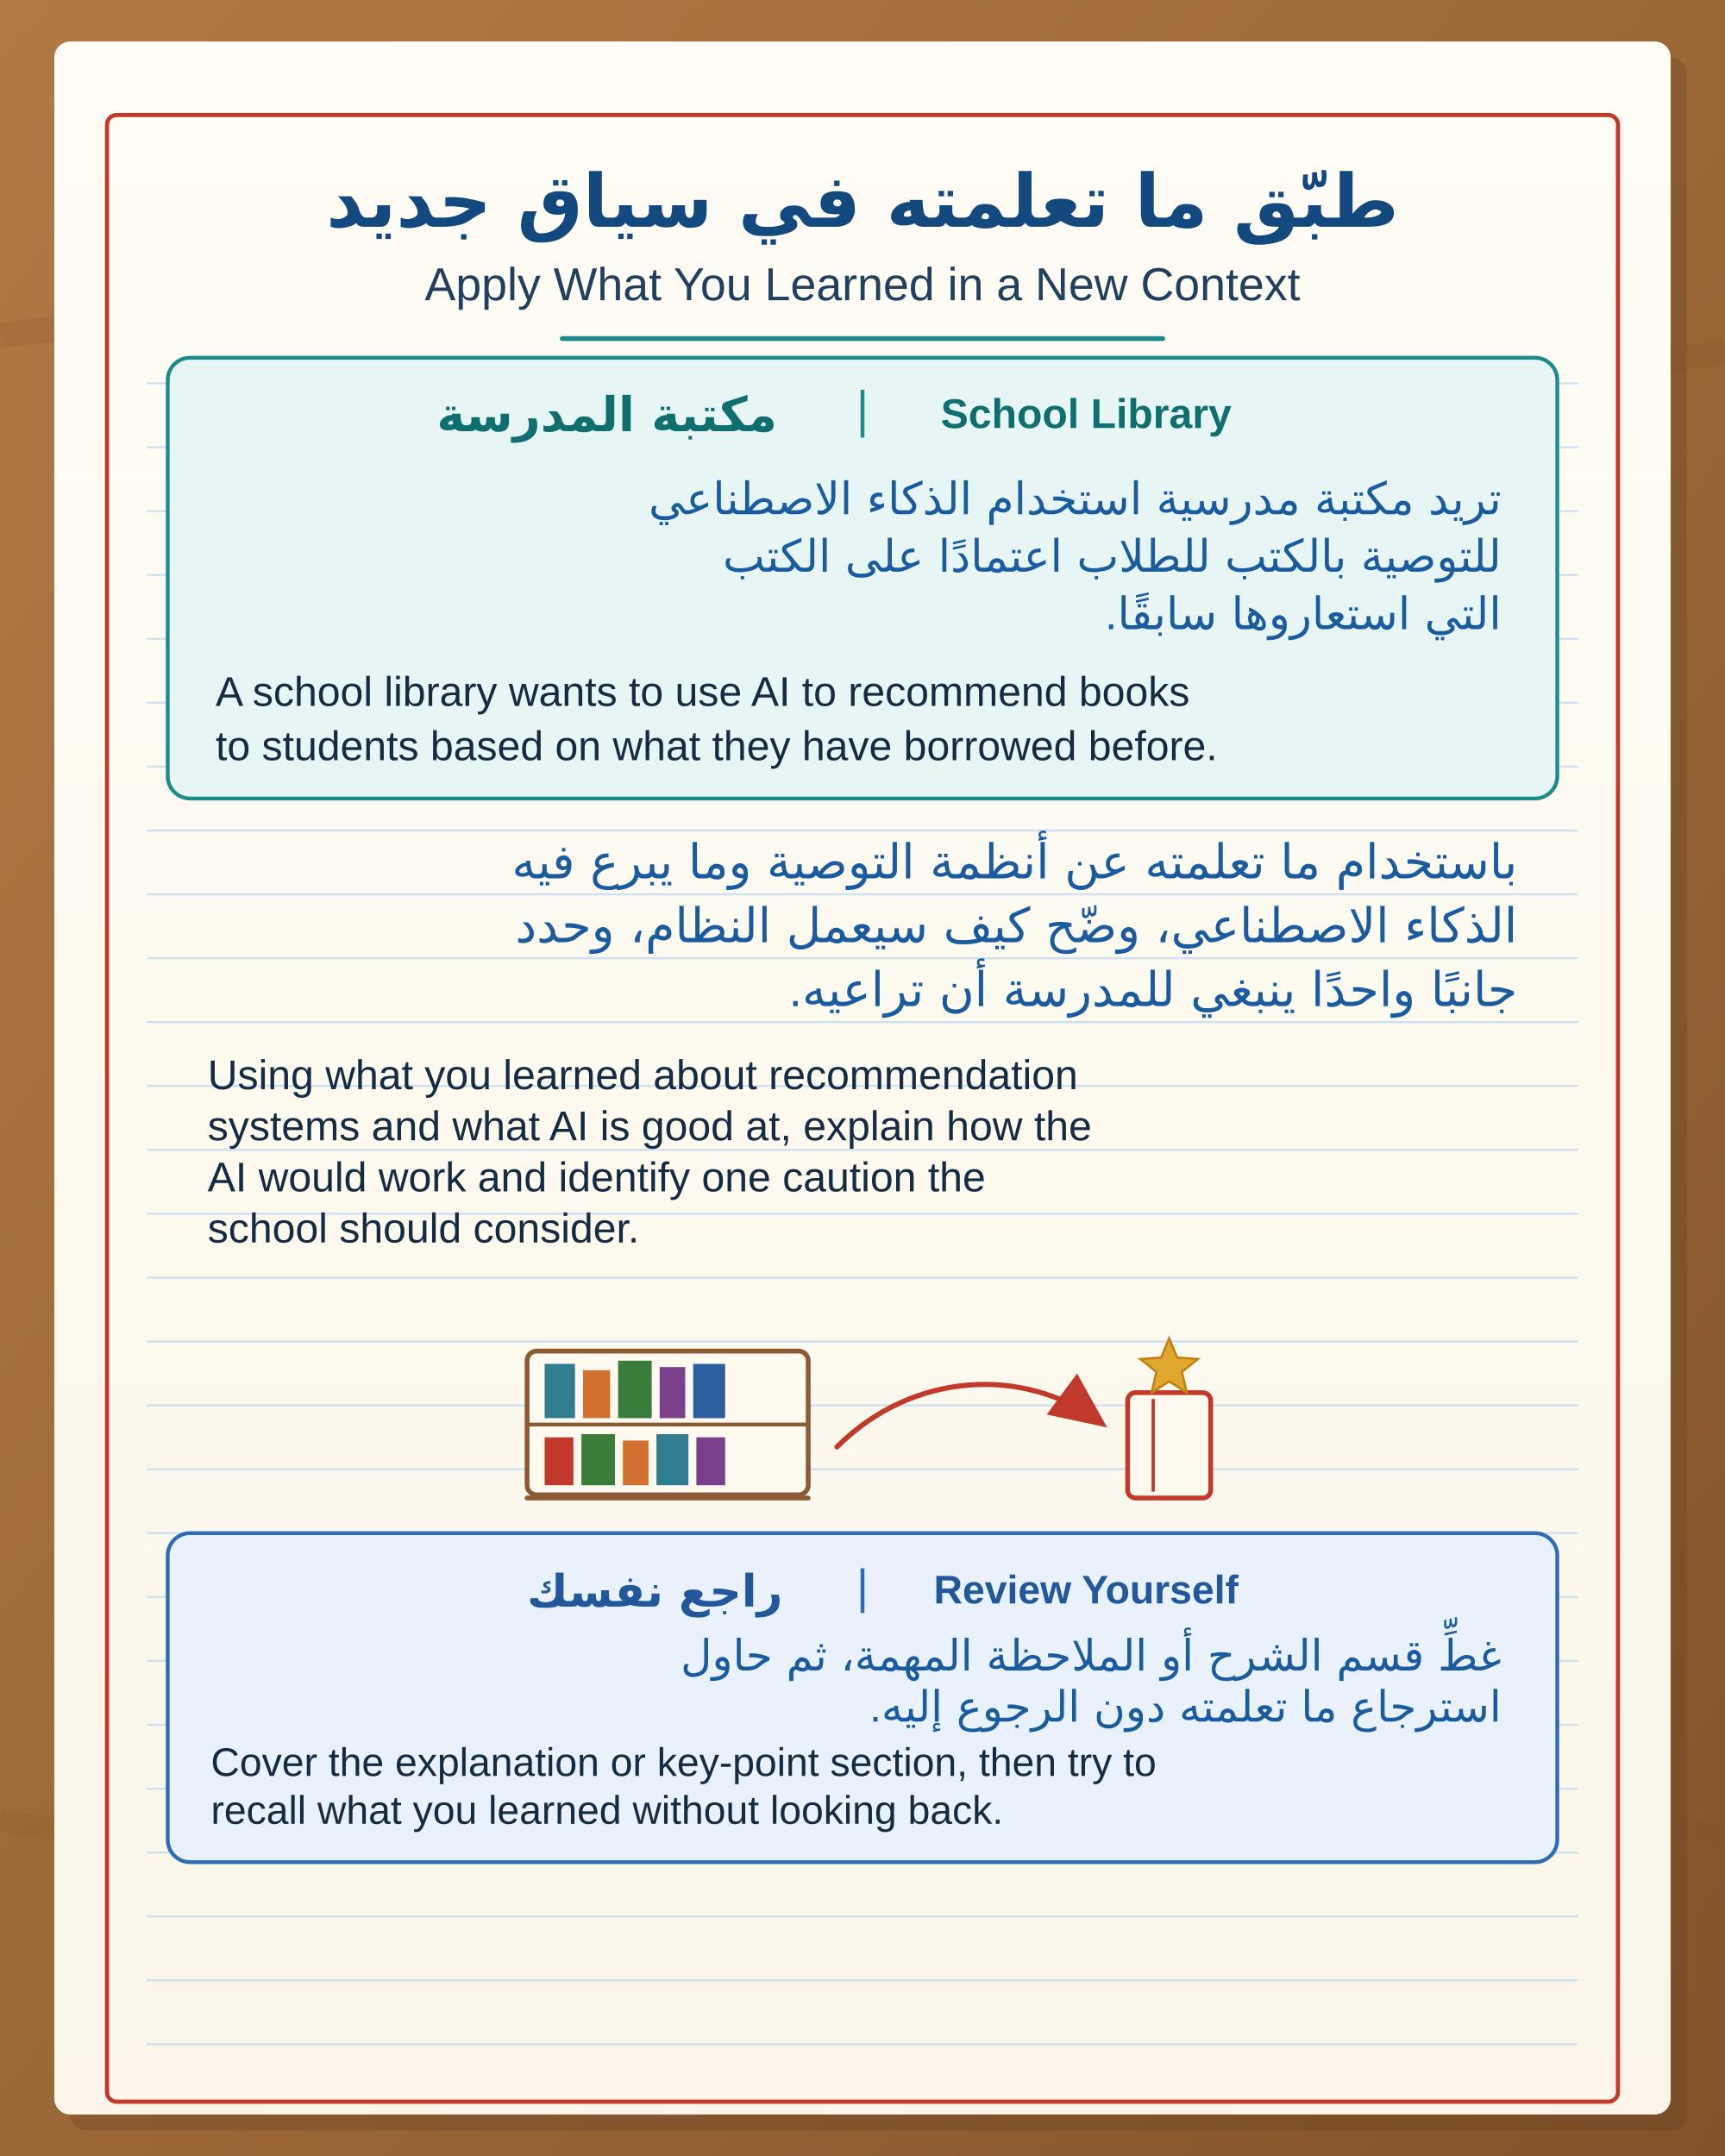
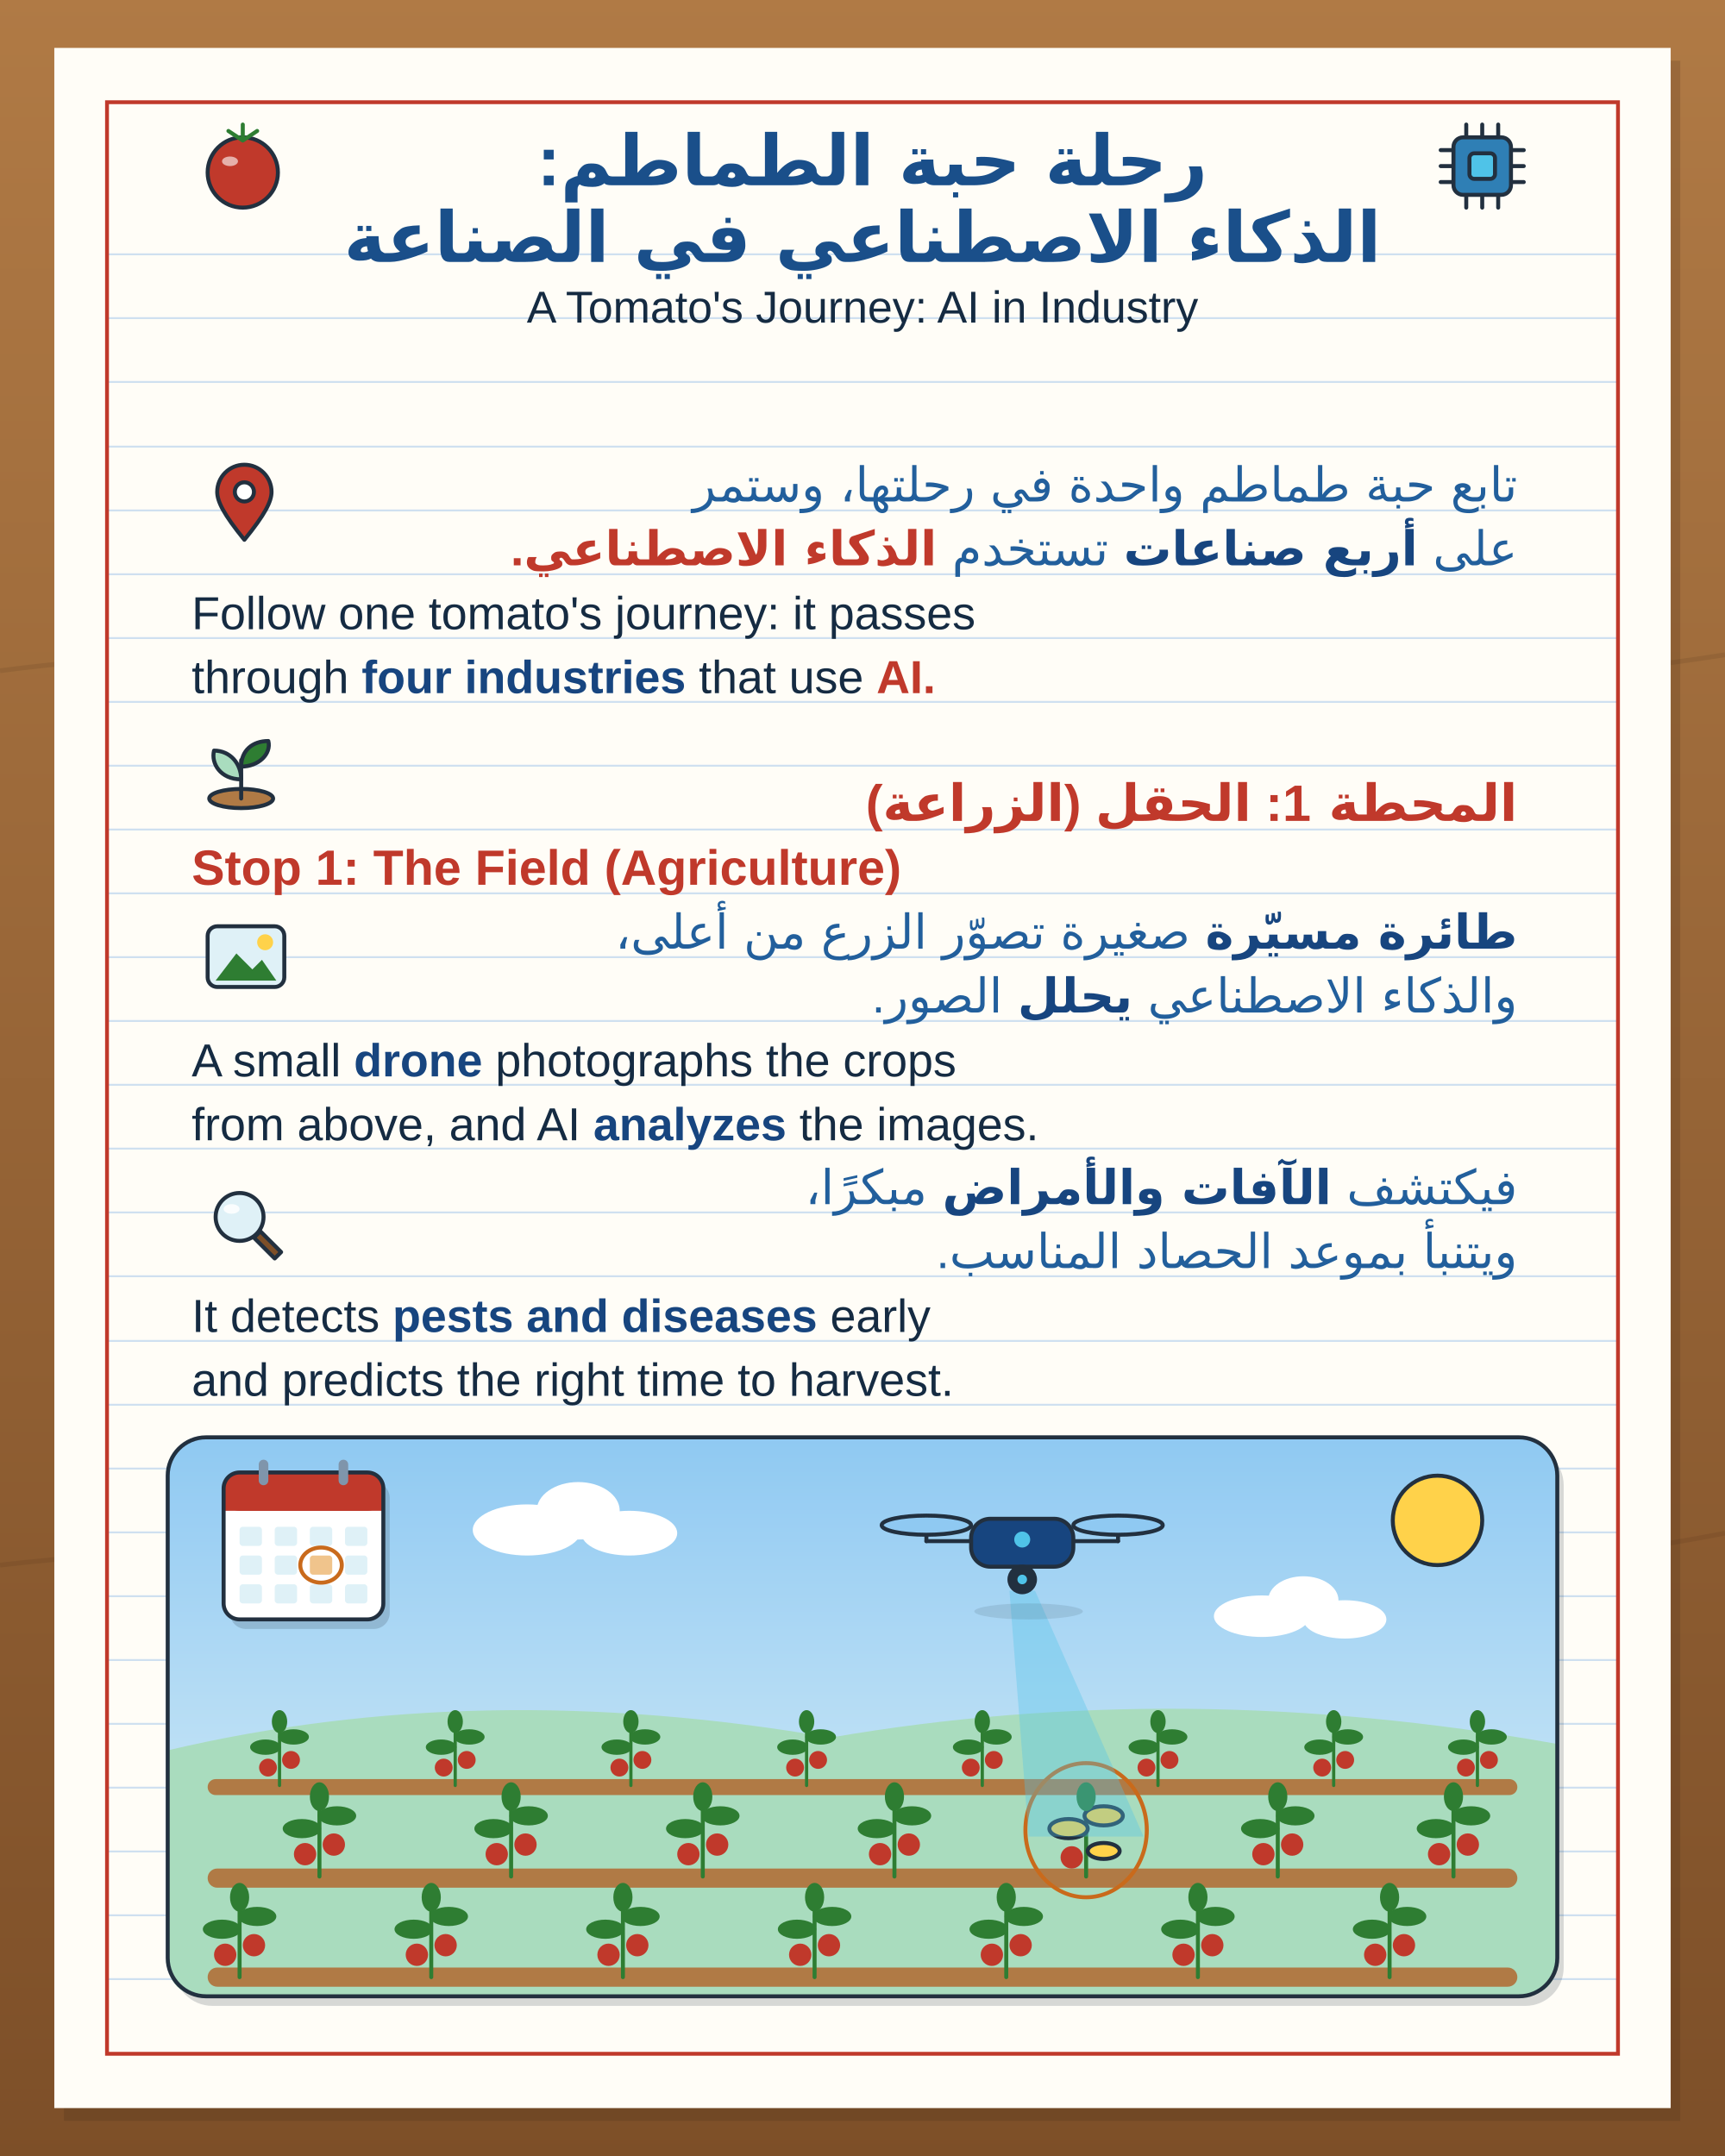
<svg xmlns="http://www.w3.org/2000/svg" width="1080" height="1350" viewBox="0 0 1080 1350" preserveAspectRatio="xMidYMid meet" style="width:100%;height:auto;max-width:1080px;display:block;margin:0 auto;">
  <defs>
-     <linearGradient id="deskWood" x1="0" y1="0" x2="1" y2="1">
+     <linearGradient id="pmDesk" x1="0" y1="0" x2="0" y2="1">
      <stop offset="0" stop-color="#b07a45" />
-       <stop offset="0.55" stop-color="#9a6636" />
-       <stop offset="1" stop-color="#82532b" />
+       <stop offset="1" stop-color="#7d4f28" />
    </linearGradient>
-     <linearGradient id="paperTone" x1="0" y1="0" x2="0" y2="1">
-       <stop offset="0" stop-color="#fffdf6" />
-       <stop offset="1" stop-color="#fbf6e9" />
+     <pattern id="pmRules" x="0" y="120" width="1080" height="40" patternUnits="userSpaceOnUse">
+       <line x1="0" y1="39.5" x2="1080" y2="39.5" stroke="#cfe0f0" stroke-width="1.4" />
+     </pattern>
+   </defs>
+   <rect x="0" y="0" width="1080" height="1350" fill="url(#pmDesk)" />
+   <path d="M0 420 C 300 380, 700 470, 1080 410" fill="none" stroke="#3a2411" stroke-width="3" opacity=".12" />
+   <path d="M0 980 C 350 940, 720 1030, 1080 960" fill="none" stroke="#3a2411" stroke-width="3" opacity=".12" />
+   <rect x="40" y="38" width="1012" height="1290" fill="#3a2411" opacity=".18" />
+   <rect x="34" y="30" width="1012" height="1290" fill="#fffdf7" />
+   <rect x="67" y="120" width="946" height="1152" fill="url(#pmRules)" />
+   <rect x="67" y="64" width="946" height="1222" fill="none" stroke="#c0392b" stroke-width="2.4" />
+   <defs>
+     <linearGradient id="ilSky" x1="0" y1="0" x2="0" y2="1">
+       <stop offset="0" stop-color="#8fc9f2" />
+       <stop offset="1" stop-color="#dff1f7" />
    </linearGradient>
-     <marker id="recArrowHead" markerWidth="12" markerHeight="12" refX="9" refY="5" orient="auto" markerUnits="strokeWidth">
-       <path d="M0,0 L11,5 L0,10 z" fill="#c0392b" />
-     </marker>
  </defs>
-   <rect x="0" y="0" width="1080" height="1350" fill="url(#deskWood)" />
-   <path d="M0,210 C300,170 780,270 1080,220" stroke="#7d4f28" stroke-width="16" fill="none" opacity="0.16" />
-   <path d="M0,1140 C320,1200 760,1080 1080,1150" stroke="#7d4f28" stroke-width="14" fill="none" opacity="0.14" />
-   <rect x="44" y="36" width="1012" height="1298" rx="10" fill="#5c3a1e" opacity="0.28" />
-   <rect x="34" y="26" width="1012" height="1298" rx="10" fill="url(#paperTone)" />
-   <g stroke="#cfe0f2" stroke-width="1.3">
-     <line x1="92" y1="240" x2="988" y2="240" />
-     <line x1="92" y1="280" x2="988" y2="280" />
-     <line x1="92" y1="320" x2="988" y2="320" />
-     <line x1="92" y1="360" x2="988" y2="360" />
-     <line x1="92" y1="400" x2="988" y2="400" />
-     <line x1="92" y1="440" x2="988" y2="440" />
-     <line x1="92" y1="480" x2="988" y2="480" />
-     <line x1="92" y1="520" x2="988" y2="520" />
-     <line x1="92" y1="560" x2="988" y2="560" />
-     <line x1="92" y1="600" x2="988" y2="600" />
-     <line x1="92" y1="640" x2="988" y2="640" />
-     <line x1="92" y1="680" x2="988" y2="680" />
-     <line x1="92" y1="720" x2="988" y2="720" />
-     <line x1="92" y1="760" x2="988" y2="760" />
-     <line x1="92" y1="800" x2="988" y2="800" />
-     <line x1="92" y1="840" x2="988" y2="840" />
-     <line x1="92" y1="880" x2="988" y2="880" />
-     <line x1="92" y1="920" x2="988" y2="920" />
-     <line x1="92" y1="960" x2="988" y2="960" />
-     <line x1="92" y1="1000" x2="988" y2="1000" />
-     <line x1="92" y1="1040" x2="988" y2="1040" />
-     <line x1="92" y1="1080" x2="988" y2="1080" />
-     <line x1="92" y1="1120" x2="988" y2="1120" />
-     <line x1="92" y1="1160" x2="988" y2="1160" />
-     <line x1="92" y1="1200" x2="988" y2="1200" />
-     <line x1="92" y1="1240" x2="988" y2="1240" />
-     <line x1="92" y1="1280" x2="988" y2="1280" />
-   </g>
-   <rect x="67" y="72" width="946" height="1244" rx="6" fill="none" stroke="#c0392b" stroke-width="2.6" />
-   <rect x="105" y="224" width="870" height="276" rx="14" fill="#e7f6f5" stroke="#1f8a8a" stroke-width="2.4" />
-   <rect x="105" y="960" width="870" height="206" rx="14" fill="#e9f1fc" stroke="#2f6bb5" stroke-width="2.4" />
-   <line x1="352" y1="212" x2="728" y2="212" stroke="#1f8a8a" stroke-width="3" stroke-linecap="round" />
-   <line x1="540" y1="244" x2="540" y2="274" stroke="#1f8a8a" stroke-width="2.4" />
-   <line x1="540" y1="982" x2="540" y2="1010" stroke="#2f6bb5" stroke-width="2.4" />
-   <g>
-     <rect x="330" y="846" width="176" height="90" rx="6" fill="#fffaf0" stroke="#8a5a34" stroke-width="3" />
-     <line x1="330" y1="892" x2="506" y2="892" stroke="#8a5a34" stroke-width="2.4" />
-     <rect x="341" y="854" width="19" height="34" fill="#2f7d8f" />
-     <rect x="365" y="858" width="17" height="30" fill="#d1712f" />
-     <rect x="387" y="852" width="21" height="36" fill="#3a7d3a" />
-     <rect x="413" y="856" width="16" height="32" fill="#7a3f8a" />
-     <rect x="434" y="854" width="20" height="34" fill="#2b5f9e" />
-     <rect x="341" y="900" width="18" height="30" fill="#c0392b" />
-     <rect x="364" y="898" width="21" height="32" fill="#3a7d3a" />
-     <rect x="390" y="902" width="16" height="28" fill="#d1712f" />
-     <rect x="411" y="898" width="20" height="32" fill="#2f7d8f" />
-     <rect x="436" y="900" width="18" height="30" fill="#7a3f8a" />
-     <line x1="330" y1="938" x2="506" y2="938" stroke="#8a5a34" stroke-width="3" stroke-linecap="round" />
-     <path d="M524 906 C 572 858, 642 856, 688 890" fill="none" stroke="#c0392b" stroke-width="3.2" stroke-linecap="round" marker-end="url(#recArrowHead)" />
-     <rect x="706" y="872" width="52" height="66" rx="5" fill="#fffaf0" stroke="#c0392b" stroke-width="3" />
-     <line x1="722" y1="876" x2="722" y2="934" stroke="#c0392b" stroke-width="2" />
-     <polygon points="732,838 737,850 750,851 740,859 743,872 732,865 721,872 724,859 714,851 727,850" fill="#e0a72e" stroke="#c07f14" stroke-width="1.4" />
-   </g>
-   <text x="540" y="142" direction="rtl" unicode-bidi="plaintext" text-anchor="middle" font-family="Tahoma, Arial, Segoe UI, sans-serif" font-size="46" font-weight="bold" fill="#14497f">طبّق ما تعلمته في سياق جديد</text>
-   <text x="540" y="188" direction="ltr" unicode-bidi="plaintext" text-anchor="middle" font-family="Segoe Print, Comic Sans MS, Arial, sans-serif" font-size="29" fill="#22405e">Apply What You Learned in a New Context</text>
-   <text x="380" y="270" direction="rtl" unicode-bidi="plaintext" text-anchor="middle" font-family="Tahoma, Arial, Segoe UI, sans-serif" font-size="30" font-weight="bold" fill="#0f6f6f">مكتبة المدرسة</text>
-   <text x="680" y="268" direction="ltr" unicode-bidi="plaintext" text-anchor="middle" font-family="Segoe Print, Comic Sans MS, Arial, sans-serif" font-size="26" font-weight="bold" fill="#0f6f6f">School Library</text>
-   <text x="940" y="322" direction="rtl" unicode-bidi="plaintext" text-anchor="start" font-family="Tahoma, Arial, Segoe UI, sans-serif" font-size="28" fill="#1a5a9e">
-     <tspan x="940" dy="0">تريد مكتبة مدرسية استخدام الذكاء الاصطناعي</tspan>
-     <tspan x="940" dy="36">للتوصية بالكتب للطلاب اعتمادًا على الكتب</tspan>
-     <tspan x="940" dy="36">التي استعاروها سابقًا.</tspan>
-   </text>
-   <text x="135" y="442" direction="ltr" unicode-bidi="plaintext" text-anchor="start" font-family="Segoe Print, Comic Sans MS, Arial, sans-serif" font-size="26" fill="#152b42">
-     <tspan x="135" dy="0">A school library wants to use AI to recommend books</tspan>
-     <tspan x="135" dy="34">to students based on what they have borrowed before.</tspan>
-   </text>
-   <text x="950" y="550" direction="rtl" unicode-bidi="plaintext" text-anchor="start" font-family="Tahoma, Arial, Segoe UI, sans-serif" font-size="30" fill="#1a5a9e">
-     <tspan x="950" dy="0">باستخدام ما تعلمته عن أنظمة التوصية وما يبرع فيه</tspan>
-     <tspan x="950" dy="40">الذكاء الاصطناعي، وضّح كيف سيعمل النظام، وحدد</tspan>
-     <tspan x="950" dy="40">جانبًا واحدًا ينبغي للمدرسة أن تراعيه.</tspan>
-   </text>
-   <text x="130" y="682" direction="ltr" unicode-bidi="plaintext" text-anchor="start" font-family="Segoe Print, Comic Sans MS, Arial, sans-serif" font-size="26" fill="#152b42">
-     <tspan x="130" dy="0">Using what you learned about recommendation</tspan>
-     <tspan x="130" dy="32">systems and what AI is good at, explain how the</tspan>
-     <tspan x="130" dy="32">AI would work and identify one caution the</tspan>
-     <tspan x="130" dy="32">school should consider.</tspan>
-   </text>
-   <text x="410" y="1006" direction="rtl" unicode-bidi="plaintext" text-anchor="middle" font-family="Tahoma, Arial, Segoe UI, sans-serif" font-size="28" font-weight="bold" fill="#22579c">راجع نفسك</text>
-   <text x="680" y="1004" direction="ltr" unicode-bidi="plaintext" text-anchor="middle" font-family="Segoe Print, Comic Sans MS, Arial, sans-serif" font-size="25" font-weight="bold" fill="#22579c">Review Yourself</text>
-   <text x="940" y="1046" direction="rtl" unicode-bidi="plaintext" text-anchor="start" font-family="Tahoma, Arial, Segoe UI, sans-serif" font-size="27" fill="#1a5a9e">
-     <tspan x="940" dy="0">غطِّ قسم الشرح أو الملاحظة المهمة، ثم حاول</tspan>
-     <tspan x="940" dy="32">استرجاع ما تعلمته دون الرجوع إليه.</tspan>
-   </text>
-   <text x="132" y="1112" direction="ltr" unicode-bidi="plaintext" text-anchor="start" font-family="Segoe Print, Comic Sans MS, Arial, sans-serif" font-size="25" fill="#152b42">
-     <tspan x="132" dy="0">Cover the explanation or key-point section, then try to</tspan>
-     <tspan x="132" dy="30">recall what you learned without looking back.</tspan>
+   <rect x="109" y="906" width="870" height="350" rx="24" fill="#22303f" opacity=".18" />
+   <rect x="105" y="900" width="870" height="350" rx="24" fill="url(#ilSky)" />
+   <circle cx="900" cy="952" r="28" fill="#ffd24a" stroke="#22303f" stroke-width="2.5" />
+   <g fill="#ffffff">
+     <ellipse cx="330" cy="958" rx="34" ry="16" />
+     <ellipse cx="362" cy="946" rx="26" ry="18" />
+     <ellipse cx="394" cy="960" rx="30" ry="14" />
+     <ellipse cx="790" cy="1012" rx="30" ry="13" />
+     <ellipse cx="816" cy="1002" rx="22" ry="15" />
+     <ellipse cx="842" cy="1014" rx="26" ry="12" />
+   </g>
+   <path d="M105 1096 Q 300 1050 520 1088 Q 740 1050 975 1092 L975 1226 Q975 1250 951 1250 L129 1250 Q105 1250 105 1226 Z" fill="#a9dcbe" />
+   <rect x="130" y="1114" width="820" height="10" rx="5" fill="#b07a45" />
+   <rect x="130" y="1170" width="820" height="12" rx="6" fill="#b07a45" />
+   <rect x="130" y="1232" width="820" height="12" rx="6" fill="#b07a45" />
+   <g transform="translate(175 1118) scale(.8)">
+     <path d="M0 0 L0 -46" stroke="#2e7d32" stroke-width="2.5" stroke-linecap="round" fill="none" />
+     <ellipse cx="-11" cy="-30" rx="12" ry="6" fill="#2e7d32" />
+     <ellipse cx="11" cy="-38" rx="12" ry="6" fill="#2e7d32" />
+     <ellipse cx="0" cy="-50" rx="6" ry="9" fill="#2e7d32" />
+     <circle cx="-9" cy="-14" r="7" fill="#c0392b" />
+     <circle cx="9" cy="-20" r="7" fill="#c0392b" />
+   </g>
+   <g transform="translate(285 1118) scale(.8)">
+     <path d="M0 0 L0 -46" stroke="#2e7d32" stroke-width="2.5" stroke-linecap="round" fill="none" />
+     <ellipse cx="-11" cy="-30" rx="12" ry="6" fill="#2e7d32" />
+     <ellipse cx="11" cy="-38" rx="12" ry="6" fill="#2e7d32" />
+     <ellipse cx="0" cy="-50" rx="6" ry="9" fill="#2e7d32" />
+     <circle cx="-9" cy="-14" r="7" fill="#c0392b" />
+     <circle cx="9" cy="-20" r="7" fill="#c0392b" />
+   </g>
+   <g transform="translate(395 1118) scale(.8)">
+     <path d="M0 0 L0 -46" stroke="#2e7d32" stroke-width="2.5" stroke-linecap="round" fill="none" />
+     <ellipse cx="-11" cy="-30" rx="12" ry="6" fill="#2e7d32" />
+     <ellipse cx="11" cy="-38" rx="12" ry="6" fill="#2e7d32" />
+     <ellipse cx="0" cy="-50" rx="6" ry="9" fill="#2e7d32" />
+     <circle cx="-9" cy="-14" r="7" fill="#c0392b" />
+     <circle cx="9" cy="-20" r="7" fill="#c0392b" />
+   </g>
+   <g transform="translate(505 1118) scale(.8)">
+     <path d="M0 0 L0 -46" stroke="#2e7d32" stroke-width="2.5" stroke-linecap="round" fill="none" />
+     <ellipse cx="-11" cy="-30" rx="12" ry="6" fill="#2e7d32" />
+     <ellipse cx="11" cy="-38" rx="12" ry="6" fill="#2e7d32" />
+     <ellipse cx="0" cy="-50" rx="6" ry="9" fill="#2e7d32" />
+     <circle cx="-9" cy="-14" r="7" fill="#c0392b" />
+     <circle cx="9" cy="-20" r="7" fill="#c0392b" />
+   </g>
+   <g transform="translate(615 1118) scale(.8)">
+     <path d="M0 0 L0 -46" stroke="#2e7d32" stroke-width="2.5" stroke-linecap="round" fill="none" />
+     <ellipse cx="-11" cy="-30" rx="12" ry="6" fill="#2e7d32" />
+     <ellipse cx="11" cy="-38" rx="12" ry="6" fill="#2e7d32" />
+     <ellipse cx="0" cy="-50" rx="6" ry="9" fill="#2e7d32" />
+     <circle cx="-9" cy="-14" r="7" fill="#c0392b" />
+     <circle cx="9" cy="-20" r="7" fill="#c0392b" />
+   </g>
+   <g transform="translate(725 1118) scale(.8)">
+     <path d="M0 0 L0 -46" stroke="#2e7d32" stroke-width="2.5" stroke-linecap="round" fill="none" />
+     <ellipse cx="-11" cy="-30" rx="12" ry="6" fill="#2e7d32" />
+     <ellipse cx="11" cy="-38" rx="12" ry="6" fill="#2e7d32" />
+     <ellipse cx="0" cy="-50" rx="6" ry="9" fill="#2e7d32" />
+     <circle cx="-9" cy="-14" r="7" fill="#c0392b" />
+     <circle cx="9" cy="-20" r="7" fill="#c0392b" />
+   </g>
+   <g transform="translate(835 1118) scale(.8)">
+     <path d="M0 0 L0 -46" stroke="#2e7d32" stroke-width="2.5" stroke-linecap="round" fill="none" />
+     <ellipse cx="-11" cy="-30" rx="12" ry="6" fill="#2e7d32" />
+     <ellipse cx="11" cy="-38" rx="12" ry="6" fill="#2e7d32" />
+     <ellipse cx="0" cy="-50" rx="6" ry="9" fill="#2e7d32" />
+     <circle cx="-9" cy="-14" r="7" fill="#c0392b" />
+     <circle cx="9" cy="-20" r="7" fill="#c0392b" />
+   </g>
+   <g transform="translate(925 1118) scale(.8)">
+     <path d="M0 0 L0 -46" stroke="#2e7d32" stroke-width="2.5" stroke-linecap="round" fill="none" />
+     <ellipse cx="-11" cy="-30" rx="12" ry="6" fill="#2e7d32" />
+     <ellipse cx="11" cy="-38" rx="12" ry="6" fill="#2e7d32" />
+     <ellipse cx="0" cy="-50" rx="6" ry="9" fill="#2e7d32" />
+     <circle cx="-9" cy="-14" r="7" fill="#c0392b" />
+     <circle cx="9" cy="-20" r="7" fill="#c0392b" />
+   </g>
+   <g transform="translate(200 1175)">
+     <path d="M0 0 L0 -46" stroke="#2e7d32" stroke-width="2.5" stroke-linecap="round" fill="none" />
+     <ellipse cx="-11" cy="-30" rx="12" ry="6" fill="#2e7d32" />
+     <ellipse cx="11" cy="-38" rx="12" ry="6" fill="#2e7d32" />
+     <ellipse cx="0" cy="-50" rx="6" ry="9" fill="#2e7d32" />
+     <circle cx="-9" cy="-14" r="7" fill="#c0392b" />
+     <circle cx="9" cy="-20" r="7" fill="#c0392b" />
+   </g>
+   <g transform="translate(320 1175)">
+     <path d="M0 0 L0 -46" stroke="#2e7d32" stroke-width="2.5" stroke-linecap="round" fill="none" />
+     <ellipse cx="-11" cy="-30" rx="12" ry="6" fill="#2e7d32" />
+     <ellipse cx="11" cy="-38" rx="12" ry="6" fill="#2e7d32" />
+     <ellipse cx="0" cy="-50" rx="6" ry="9" fill="#2e7d32" />
+     <circle cx="-9" cy="-14" r="7" fill="#c0392b" />
+     <circle cx="9" cy="-20" r="7" fill="#c0392b" />
+   </g>
+   <g transform="translate(440 1175)">
+     <path d="M0 0 L0 -46" stroke="#2e7d32" stroke-width="2.5" stroke-linecap="round" fill="none" />
+     <ellipse cx="-11" cy="-30" rx="12" ry="6" fill="#2e7d32" />
+     <ellipse cx="11" cy="-38" rx="12" ry="6" fill="#2e7d32" />
+     <ellipse cx="0" cy="-50" rx="6" ry="9" fill="#2e7d32" />
+     <circle cx="-9" cy="-14" r="7" fill="#c0392b" />
+     <circle cx="9" cy="-20" r="7" fill="#c0392b" />
+   </g>
+   <g transform="translate(560 1175)">
+     <path d="M0 0 L0 -46" stroke="#2e7d32" stroke-width="2.5" stroke-linecap="round" fill="none" />
+     <ellipse cx="-11" cy="-30" rx="12" ry="6" fill="#2e7d32" />
+     <ellipse cx="11" cy="-38" rx="12" ry="6" fill="#2e7d32" />
+     <ellipse cx="0" cy="-50" rx="6" ry="9" fill="#2e7d32" />
+     <circle cx="-9" cy="-14" r="7" fill="#c0392b" />
+     <circle cx="9" cy="-20" r="7" fill="#c0392b" />
+   </g>
+   <g transform="translate(680 1175)">
+     <path d="M0 0 L0 -46" stroke="#2e7d32" stroke-width="2.5" stroke-linecap="round" fill="none" />
+     <ellipse cx="-11" cy="-30" rx="12" ry="6" fill="#ffd24a" stroke="#22303f" stroke-width="2.5" />
+     <ellipse cx="11" cy="-38" rx="12" ry="6" fill="#ffd24a" stroke="#22303f" stroke-width="2.5" />
+     <ellipse cx="0" cy="-50" rx="6" ry="9" fill="#2e7d32" />
+     <ellipse cx="11" cy="-16" rx="10" ry="5" fill="#ffd24a" stroke="#22303f" stroke-width="2.5" />
+     <circle cx="-9" cy="-12" r="7" fill="#c0392b" />
+   </g>
+   <g transform="translate(800 1175)">
+     <path d="M0 0 L0 -46" stroke="#2e7d32" stroke-width="2.5" stroke-linecap="round" fill="none" />
+     <ellipse cx="-11" cy="-30" rx="12" ry="6" fill="#2e7d32" />
+     <ellipse cx="11" cy="-38" rx="12" ry="6" fill="#2e7d32" />
+     <ellipse cx="0" cy="-50" rx="6" ry="9" fill="#2e7d32" />
+     <circle cx="-9" cy="-14" r="7" fill="#c0392b" />
+     <circle cx="9" cy="-20" r="7" fill="#c0392b" />
+   </g>
+   <g transform="translate(910 1175)">
+     <path d="M0 0 L0 -46" stroke="#2e7d32" stroke-width="2.5" stroke-linecap="round" fill="none" />
+     <ellipse cx="-11" cy="-30" rx="12" ry="6" fill="#2e7d32" />
+     <ellipse cx="11" cy="-38" rx="12" ry="6" fill="#2e7d32" />
+     <ellipse cx="0" cy="-50" rx="6" ry="9" fill="#2e7d32" />
+     <circle cx="-9" cy="-14" r="7" fill="#c0392b" />
+     <circle cx="9" cy="-20" r="7" fill="#c0392b" />
+   </g>
+   <g transform="translate(150 1238)">
+     <path d="M0 0 L0 -46" stroke="#2e7d32" stroke-width="2.5" stroke-linecap="round" fill="none" />
+     <ellipse cx="-11" cy="-30" rx="12" ry="6" fill="#2e7d32" />
+     <ellipse cx="11" cy="-38" rx="12" ry="6" fill="#2e7d32" />
+     <ellipse cx="0" cy="-50" rx="6" ry="9" fill="#2e7d32" />
+     <circle cx="-9" cy="-14" r="7" fill="#c0392b" />
+     <circle cx="9" cy="-20" r="7" fill="#c0392b" />
+   </g>
+   <g transform="translate(270 1238)">
+     <path d="M0 0 L0 -46" stroke="#2e7d32" stroke-width="2.5" stroke-linecap="round" fill="none" />
+     <ellipse cx="-11" cy="-30" rx="12" ry="6" fill="#2e7d32" />
+     <ellipse cx="11" cy="-38" rx="12" ry="6" fill="#2e7d32" />
+     <ellipse cx="0" cy="-50" rx="6" ry="9" fill="#2e7d32" />
+     <circle cx="-9" cy="-14" r="7" fill="#c0392b" />
+     <circle cx="9" cy="-20" r="7" fill="#c0392b" />
+   </g>
+   <g transform="translate(390 1238)">
+     <path d="M0 0 L0 -46" stroke="#2e7d32" stroke-width="2.5" stroke-linecap="round" fill="none" />
+     <ellipse cx="-11" cy="-30" rx="12" ry="6" fill="#2e7d32" />
+     <ellipse cx="11" cy="-38" rx="12" ry="6" fill="#2e7d32" />
+     <ellipse cx="0" cy="-50" rx="6" ry="9" fill="#2e7d32" />
+     <circle cx="-9" cy="-14" r="7" fill="#c0392b" />
+     <circle cx="9" cy="-20" r="7" fill="#c0392b" />
+   </g>
+   <g transform="translate(510 1238)">
+     <path d="M0 0 L0 -46" stroke="#2e7d32" stroke-width="2.5" stroke-linecap="round" fill="none" />
+     <ellipse cx="-11" cy="-30" rx="12" ry="6" fill="#2e7d32" />
+     <ellipse cx="11" cy="-38" rx="12" ry="6" fill="#2e7d32" />
+     <ellipse cx="0" cy="-50" rx="6" ry="9" fill="#2e7d32" />
+     <circle cx="-9" cy="-14" r="7" fill="#c0392b" />
+     <circle cx="9" cy="-20" r="7" fill="#c0392b" />
+   </g>
+   <g transform="translate(630 1238)">
+     <path d="M0 0 L0 -46" stroke="#2e7d32" stroke-width="2.5" stroke-linecap="round" fill="none" />
+     <ellipse cx="-11" cy="-30" rx="12" ry="6" fill="#2e7d32" />
+     <ellipse cx="11" cy="-38" rx="12" ry="6" fill="#2e7d32" />
+     <ellipse cx="0" cy="-50" rx="6" ry="9" fill="#2e7d32" />
+     <circle cx="-9" cy="-14" r="7" fill="#c0392b" />
+     <circle cx="9" cy="-20" r="7" fill="#c0392b" />
+   </g>
+   <g transform="translate(750 1238)">
+     <path d="M0 0 L0 -46" stroke="#2e7d32" stroke-width="2.5" stroke-linecap="round" fill="none" />
+     <ellipse cx="-11" cy="-30" rx="12" ry="6" fill="#2e7d32" />
+     <ellipse cx="11" cy="-38" rx="12" ry="6" fill="#2e7d32" />
+     <ellipse cx="0" cy="-50" rx="6" ry="9" fill="#2e7d32" />
+     <circle cx="-9" cy="-14" r="7" fill="#c0392b" />
+     <circle cx="9" cy="-20" r="7" fill="#c0392b" />
+   </g>
+   <g transform="translate(870 1238)">
+     <path d="M0 0 L0 -46" stroke="#2e7d32" stroke-width="2.5" stroke-linecap="round" fill="none" />
+     <ellipse cx="-11" cy="-30" rx="12" ry="6" fill="#2e7d32" />
+     <ellipse cx="11" cy="-38" rx="12" ry="6" fill="#2e7d32" />
+     <ellipse cx="0" cy="-50" rx="6" ry="9" fill="#2e7d32" />
+     <circle cx="-9" cy="-14" r="7" fill="#c0392b" />
+     <circle cx="9" cy="-20" r="7" fill="#c0392b" />
+   </g>
+   <ellipse cx="680" cy="1146" rx="38" ry="42" fill="none" stroke="#c96a1b" stroke-width="2.5" />
+   <polygon points="632,996 648,996 716,1150 644,1150" fill="#4fc3e8" opacity=".35" />
+   <g transform="translate(640 965)">
+     <ellipse cx="4" cy="44" rx="34" ry="5" fill="#22303f" opacity=".12" />
+     <line x1="-60" y1="0" x2="60" y2="0" stroke="#22303f" stroke-width="2.5" stroke-linecap="round" />
+     <line x1="-60" y1="0" x2="-60" y2="-8" stroke="#22303f" stroke-width="2.5" stroke-linecap="round" />
+     <line x1="60" y1="0" x2="60" y2="-8" stroke="#22303f" stroke-width="2.5" stroke-linecap="round" />
+     <ellipse cx="-60" cy="-10" rx="28" ry="6" fill="#8fc9f2" stroke="#22303f" stroke-width="2.5" />
+     <ellipse cx="60" cy="-10" rx="28" ry="6" fill="#8fc9f2" stroke="#22303f" stroke-width="2.5" />
+     <rect x="-32" y="-14" width="64" height="30" rx="12" fill="#17457f" stroke="#22303f" stroke-width="2.5" />
+     <circle cx="0" cy="-1" r="5" fill="#4fc3e8" />
+     <circle cx="0" cy="24" r="8" fill="#22303f" stroke="#22303f" stroke-width="2.5" />
+     <circle cx="0" cy="24" r="3" fill="#4fc3e8" />
+   </g>
+   <g transform="translate(140 922)">
+     <rect x="4" y="6" width="100" height="92" rx="10" fill="#22303f" opacity=".18" />
+     <rect x="0" y="0" width="100" height="92" rx="10" fill="#ffffff" />
+     <rect x="0" y="0" width="100" height="24" rx="10" fill="#c0392b" />
+     <rect x="0" y="12" width="100" height="12" fill="#c0392b" />
+     <rect x="0" y="0" width="100" height="92" rx="10" fill="none" stroke="#22303f" stroke-width="2.5" />
+     <rect x="22" y="-8" width="6" height="16" rx="3" fill="#7f95ab" />
+     <rect x="72" y="-8" width="6" height="16" rx="3" fill="#7f95ab" />
+     <rect x="10" y="34" width="14" height="12" rx="2" fill="#dff1f7" />
+     <rect x="32" y="34" width="14" height="12" rx="2" fill="#dff1f7" />
+     <rect x="54" y="34" width="14" height="12" rx="2" fill="#dff1f7" />
+     <rect x="76" y="34" width="14" height="12" rx="2" fill="#dff1f7" />
+     <rect x="10" y="52" width="14" height="12" rx="2" fill="#dff1f7" />
+     <rect x="32" y="52" width="14" height="12" rx="2" fill="#dff1f7" />
+     <rect x="54" y="52" width="14" height="12" rx="2" fill="#f0c48c" />
+     <rect x="76" y="52" width="14" height="12" rx="2" fill="#dff1f7" />
+     <rect x="10" y="70" width="14" height="12" rx="2" fill="#dff1f7" />
+     <rect x="32" y="70" width="14" height="12" rx="2" fill="#dff1f7" />
+     <rect x="54" y="70" width="14" height="12" rx="2" fill="#dff1f7" />
+     <rect x="76" y="70" width="14" height="12" rx="2" fill="#dff1f7" />
+     <ellipse cx="61" cy="58" rx="13" ry="11" fill="none" stroke="#c96a1b" stroke-width="2.5" />
+   </g>
+   <rect x="105" y="900" width="870" height="350" rx="24" fill="none" stroke="#22303f" stroke-width="2.5" />
+   <g transform="translate(124 76)">
+     <circle cx="28" cy="32" r="22" fill="#c0392b" stroke="#22303f" stroke-width="2.5" />
+     <ellipse cx="20" cy="25" rx="5" ry="3" fill="#ffffff" opacity=".6" />
+     <path d="M28 12 L19 6 M28 12 L37 6 M28 12 L28 2" fill="none" stroke="#2e7d32" stroke-width="2.5" stroke-linecap="round" stroke-linejoin="round" />
+   </g>
+   <g transform="translate(900 76)">
+     <path d="M18 2 L18 10 M28 2 L28 10 M38 2 L38 10 M18 46 L18 54 M28 46 L28 54 M38 46 L38 54 M2 18 L10 18 M2 28 L10 28 M2 38 L10 38 M46 18 L54 18 M46 28 L54 28 M46 38 L54 38" fill="none" stroke="#22303f" stroke-width="2.5" stroke-linecap="round" />
+     <rect x="10" y="10" width="36" height="36" rx="6" fill="#2f7fb5" stroke="#22303f" stroke-width="2.5" />
+     <rect x="20" y="20" width="16" height="16" rx="3" fill="#4fc3e8" stroke="#22303f" stroke-width="2.5" />
+   </g>
+   <g transform="translate(128 290)">
+     <path d="M25 48 C 12 32, 8 24, 8 18 A17 17 0 0 1 42 18 C 42 24, 38 32, 25 48 Z" fill="#c0392b" stroke="#22303f" stroke-width="2.5" stroke-linejoin="round" />
+     <circle cx="25" cy="18" r="6" fill="#ffffff" stroke="#22303f" stroke-width="2.5" />
+   </g>
+   <g transform="translate(128 460)">
+     <ellipse cx="23" cy="40" rx="20" ry="6" fill="#b07a45" stroke="#22303f" stroke-width="2.5" />
+     <path d="M23 40 L23 16" fill="none" stroke="#22303f" stroke-width="2.5" stroke-linecap="round" />
+     <path d="M23 28 C 10 28, 4 18, 6 10 C 16 10, 23 18, 23 28 Z" fill="#a9dcbe" stroke="#22303f" stroke-width="2.5" stroke-linejoin="round" />
+     <path d="M23 20 C 34 20, 42 12, 40 4 C 30 4, 23 10, 23 20 Z" fill="#2e7d32" stroke="#22303f" stroke-width="2.5" stroke-linejoin="round" />
+   </g>
+   <g transform="translate(128 572)">
+     <rect x="2" y="8" width="48" height="38" rx="6" fill="#dff1f7" stroke="#22303f" stroke-width="2.5" />
+     <polygon points="7,42 20,25 30,35 36,29 45,42" fill="#2e7d32" />
+     <circle cx="38" cy="18" r="5" fill="#ffd24a" />
+   </g>
+   <g transform="translate(128 740)">
+     <polygon points="31,35 35,31 48,44 44,48" fill="#7d4f28" stroke="#22303f" stroke-width="2.5" stroke-linejoin="round" />
+     <circle cx="22" cy="22" r="15" fill="#dff1f7" stroke="#22303f" stroke-width="2.5" />
+     <ellipse cx="17" cy="17" rx="5" ry="3" fill="#ffffff" opacity=".85" />
+   </g>
+   <text x="540" y="116" direction="rtl" unicode-bidi="plaintext" text-anchor="middle" font-family="Tahoma, Arial, Segoe UI, sans-serif" font-size="44" font-weight="bold" fill="#1a4f8a">
+     <tspan x="540" dy="0">رحلة حبة الطماطم:</tspan>
+     <tspan x="540" dy="48">الذكاء الاصطناعي في الصناعة</tspan>
+   </text>
+   <text x="540" y="202" direction="ltr" unicode-bidi="plaintext" text-anchor="middle" font-family="Segoe Print, Comic Sans MS, Arial, sans-serif" font-size="28" fill="#152b42">A Tomato's Journey: AI in Industry</text>
+   <text x="950" y="314" direction="rtl" unicode-bidi="plaintext" text-anchor="start" font-family="Tahoma, Arial, Segoe UI, sans-serif" font-size="30" fill="#225f9c">
+     <tspan x="950" dy="0">تابع حبة طماطم واحدة في رحلتها، وستمر</tspan>
+     <tspan x="950" dy="40">على <tspan font-weight="bold" fill="#17457f">أربع صناعات</tspan> تستخدم <tspan font-weight="bold" fill="#c0392b">الذكاء الاصطناعي.</tspan>
+     </tspan>
+   </text>
+   <text x="120" y="394" direction="ltr" unicode-bidi="plaintext" text-anchor="start" font-family="Segoe Print, Comic Sans MS, Arial, sans-serif" font-size="29" fill="#152b42">
+     <tspan x="120" dy="0">Follow one tomato's journey: it passes</tspan>
+     <tspan x="120" dy="40">through <tspan font-weight="bold" fill="#17457f">four industries</tspan> that use <tspan font-weight="bold" fill="#c0392b">AI.</tspan>
+     </tspan>
+   </text>
+   <text x="950" y="514" direction="rtl" unicode-bidi="plaintext" text-anchor="start" font-family="Tahoma, Arial, Segoe UI, sans-serif" font-size="32" font-weight="bold" fill="#c0392b">المحطة 1: الحقل (الزراعة)</text>
+   <text x="120" y="554" direction="ltr" unicode-bidi="plaintext" text-anchor="start" font-family="Segoe Print, Comic Sans MS, Arial, sans-serif" font-size="31" font-weight="bold" fill="#c0392b">Stop 1: The Field (Agriculture)</text>
+   <text x="950" y="594" direction="rtl" unicode-bidi="plaintext" text-anchor="start" font-family="Tahoma, Arial, Segoe UI, sans-serif" font-size="30" fill="#225f9c">
+     <tspan x="950" dy="0">
+       <tspan font-weight="bold" fill="#17457f">طائرة مسيّرة</tspan> صغيرة تصوّر الزرع من أعلى،</tspan>
+     <tspan x="950" dy="40">والذكاء الاصطناعي <tspan font-weight="bold" fill="#17457f">يحلل</tspan> الصور.</tspan>
+   </text>
+   <text x="120" y="674" direction="ltr" unicode-bidi="plaintext" text-anchor="start" font-family="Segoe Print, Comic Sans MS, Arial, sans-serif" font-size="29" fill="#152b42">
+     <tspan x="120" dy="0">A small <tspan font-weight="bold" fill="#17457f">drone</tspan> photographs the crops</tspan>
+     <tspan x="120" dy="40">from above, and AI <tspan font-weight="bold" fill="#17457f">analyzes</tspan> the images.</tspan>
+   </text>
+   <text x="950" y="754" direction="rtl" unicode-bidi="plaintext" text-anchor="start" font-family="Tahoma, Arial, Segoe UI, sans-serif" font-size="30" fill="#225f9c">
+     <tspan x="950" dy="0">فيكتشف <tspan font-weight="bold" fill="#17457f">الآفات والأمراض</tspan> مبكرًا،</tspan>
+     <tspan x="950" dy="40">ويتنبأ بموعد الحصاد المناسب.</tspan>
+   </text>
+   <text x="120" y="834" direction="ltr" unicode-bidi="plaintext" text-anchor="start" font-family="Segoe Print, Comic Sans MS, Arial, sans-serif" font-size="29" fill="#152b42">
+     <tspan x="120" dy="0">It detects <tspan font-weight="bold" fill="#17457f">pests and diseases</tspan> early</tspan>
+     <tspan x="120" dy="40">and predicts the right time to harvest.</tspan>
  </text>
</svg>
